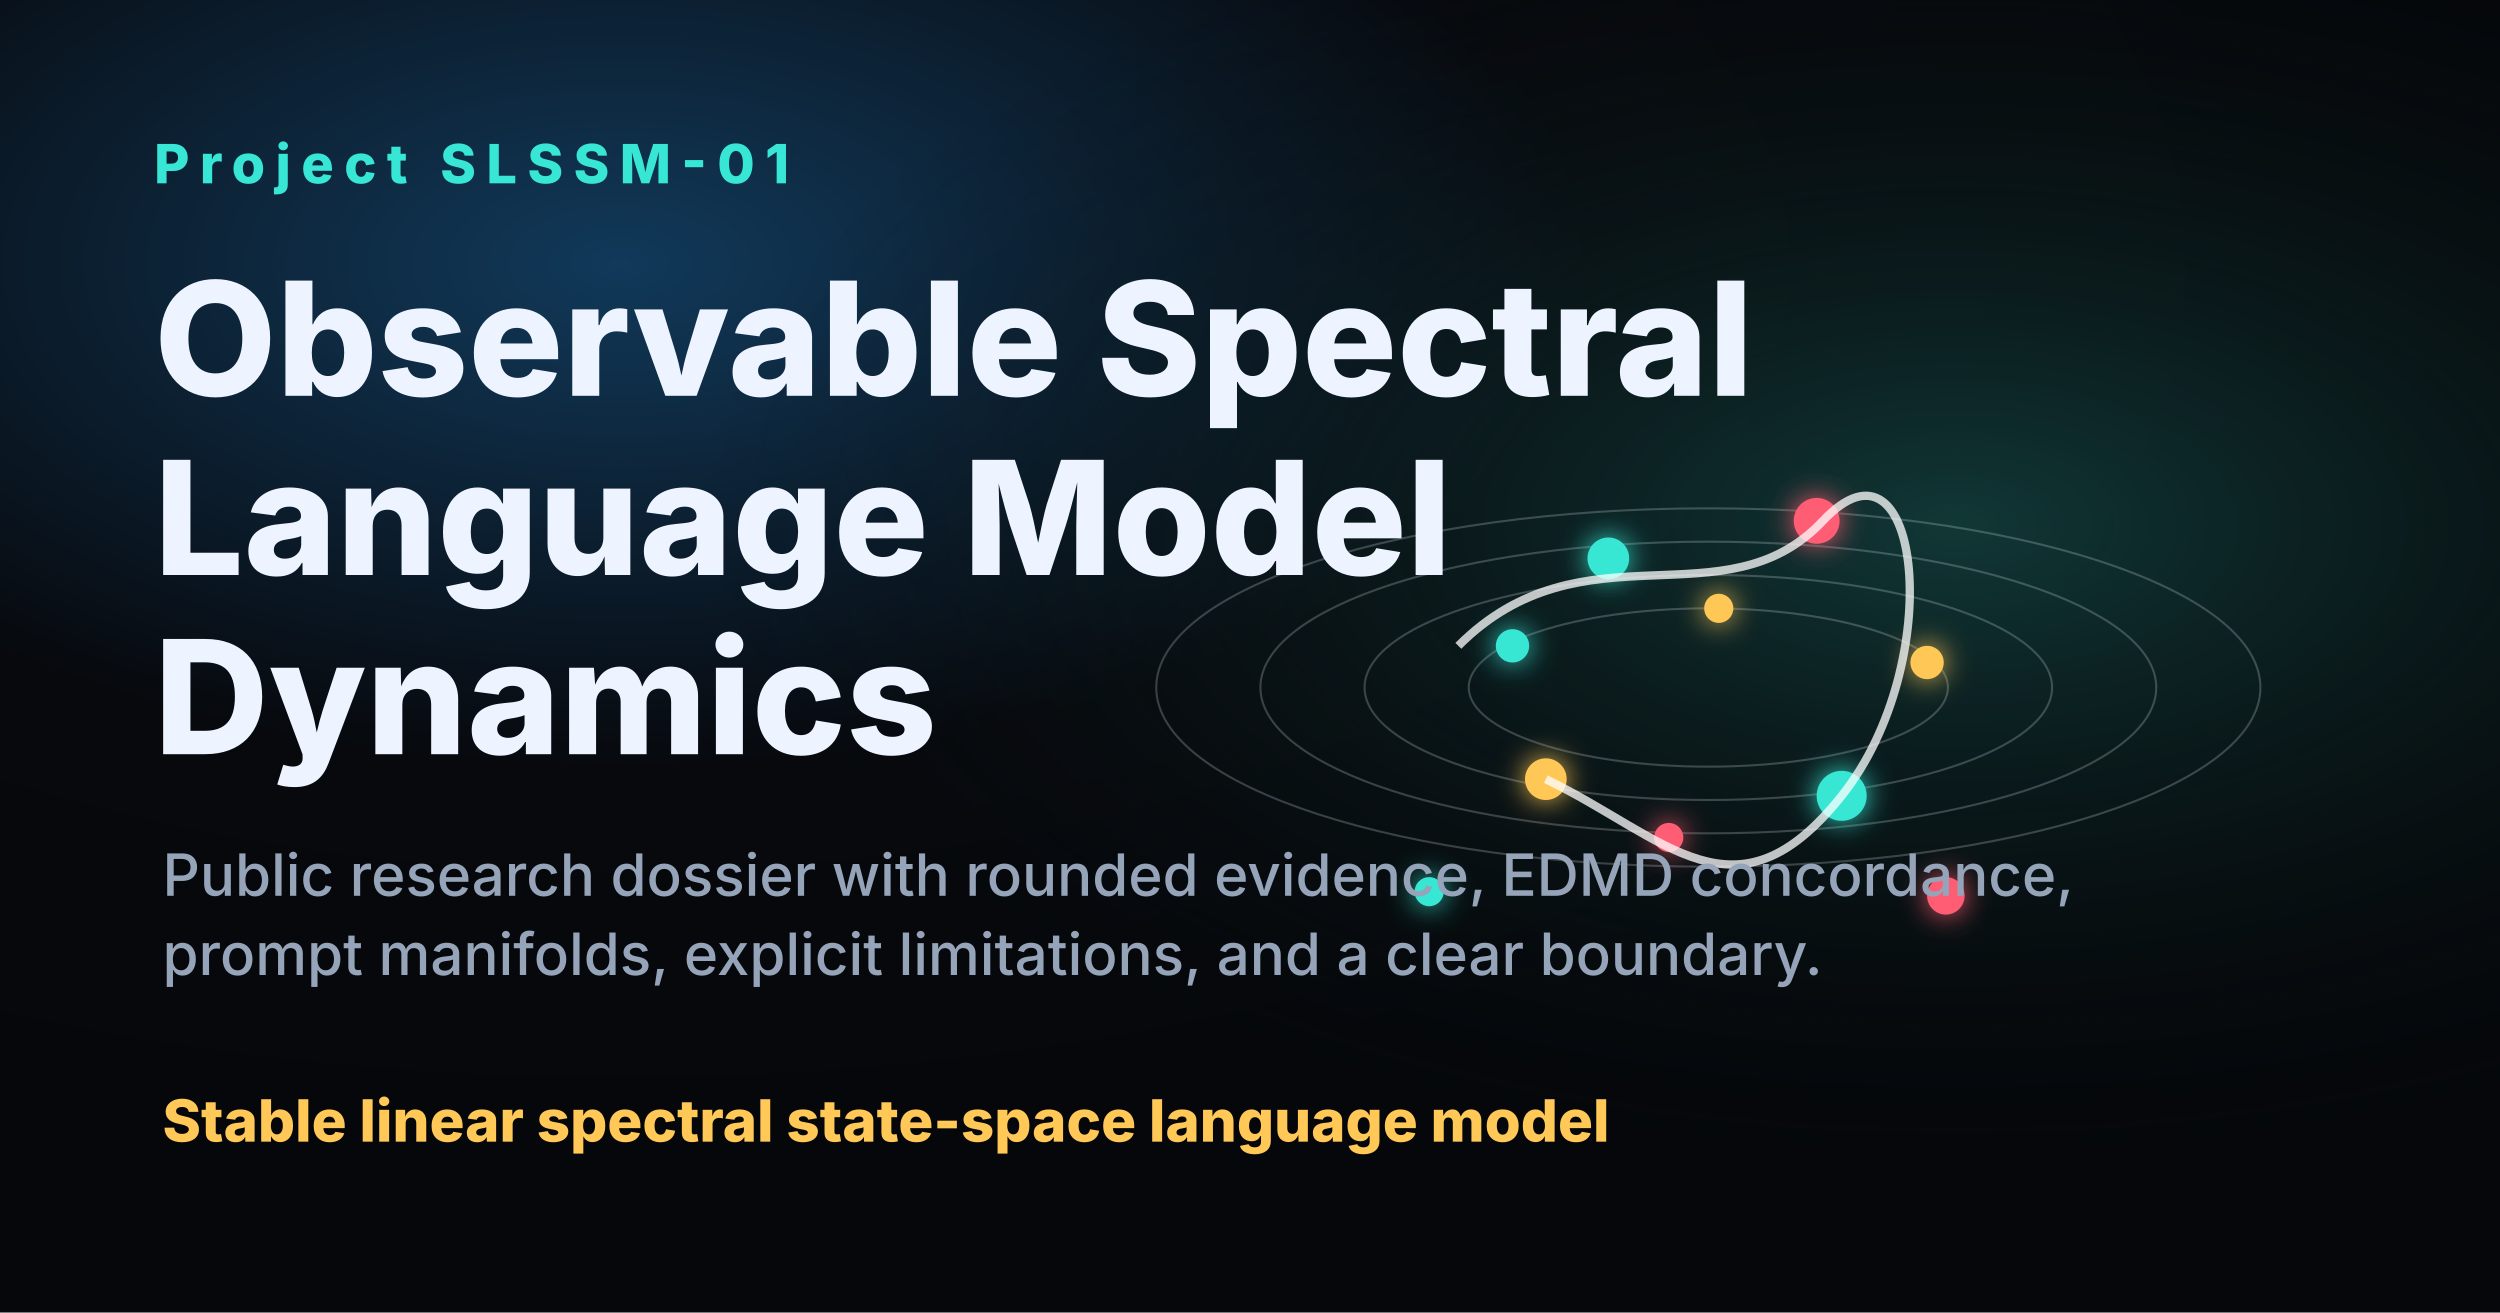
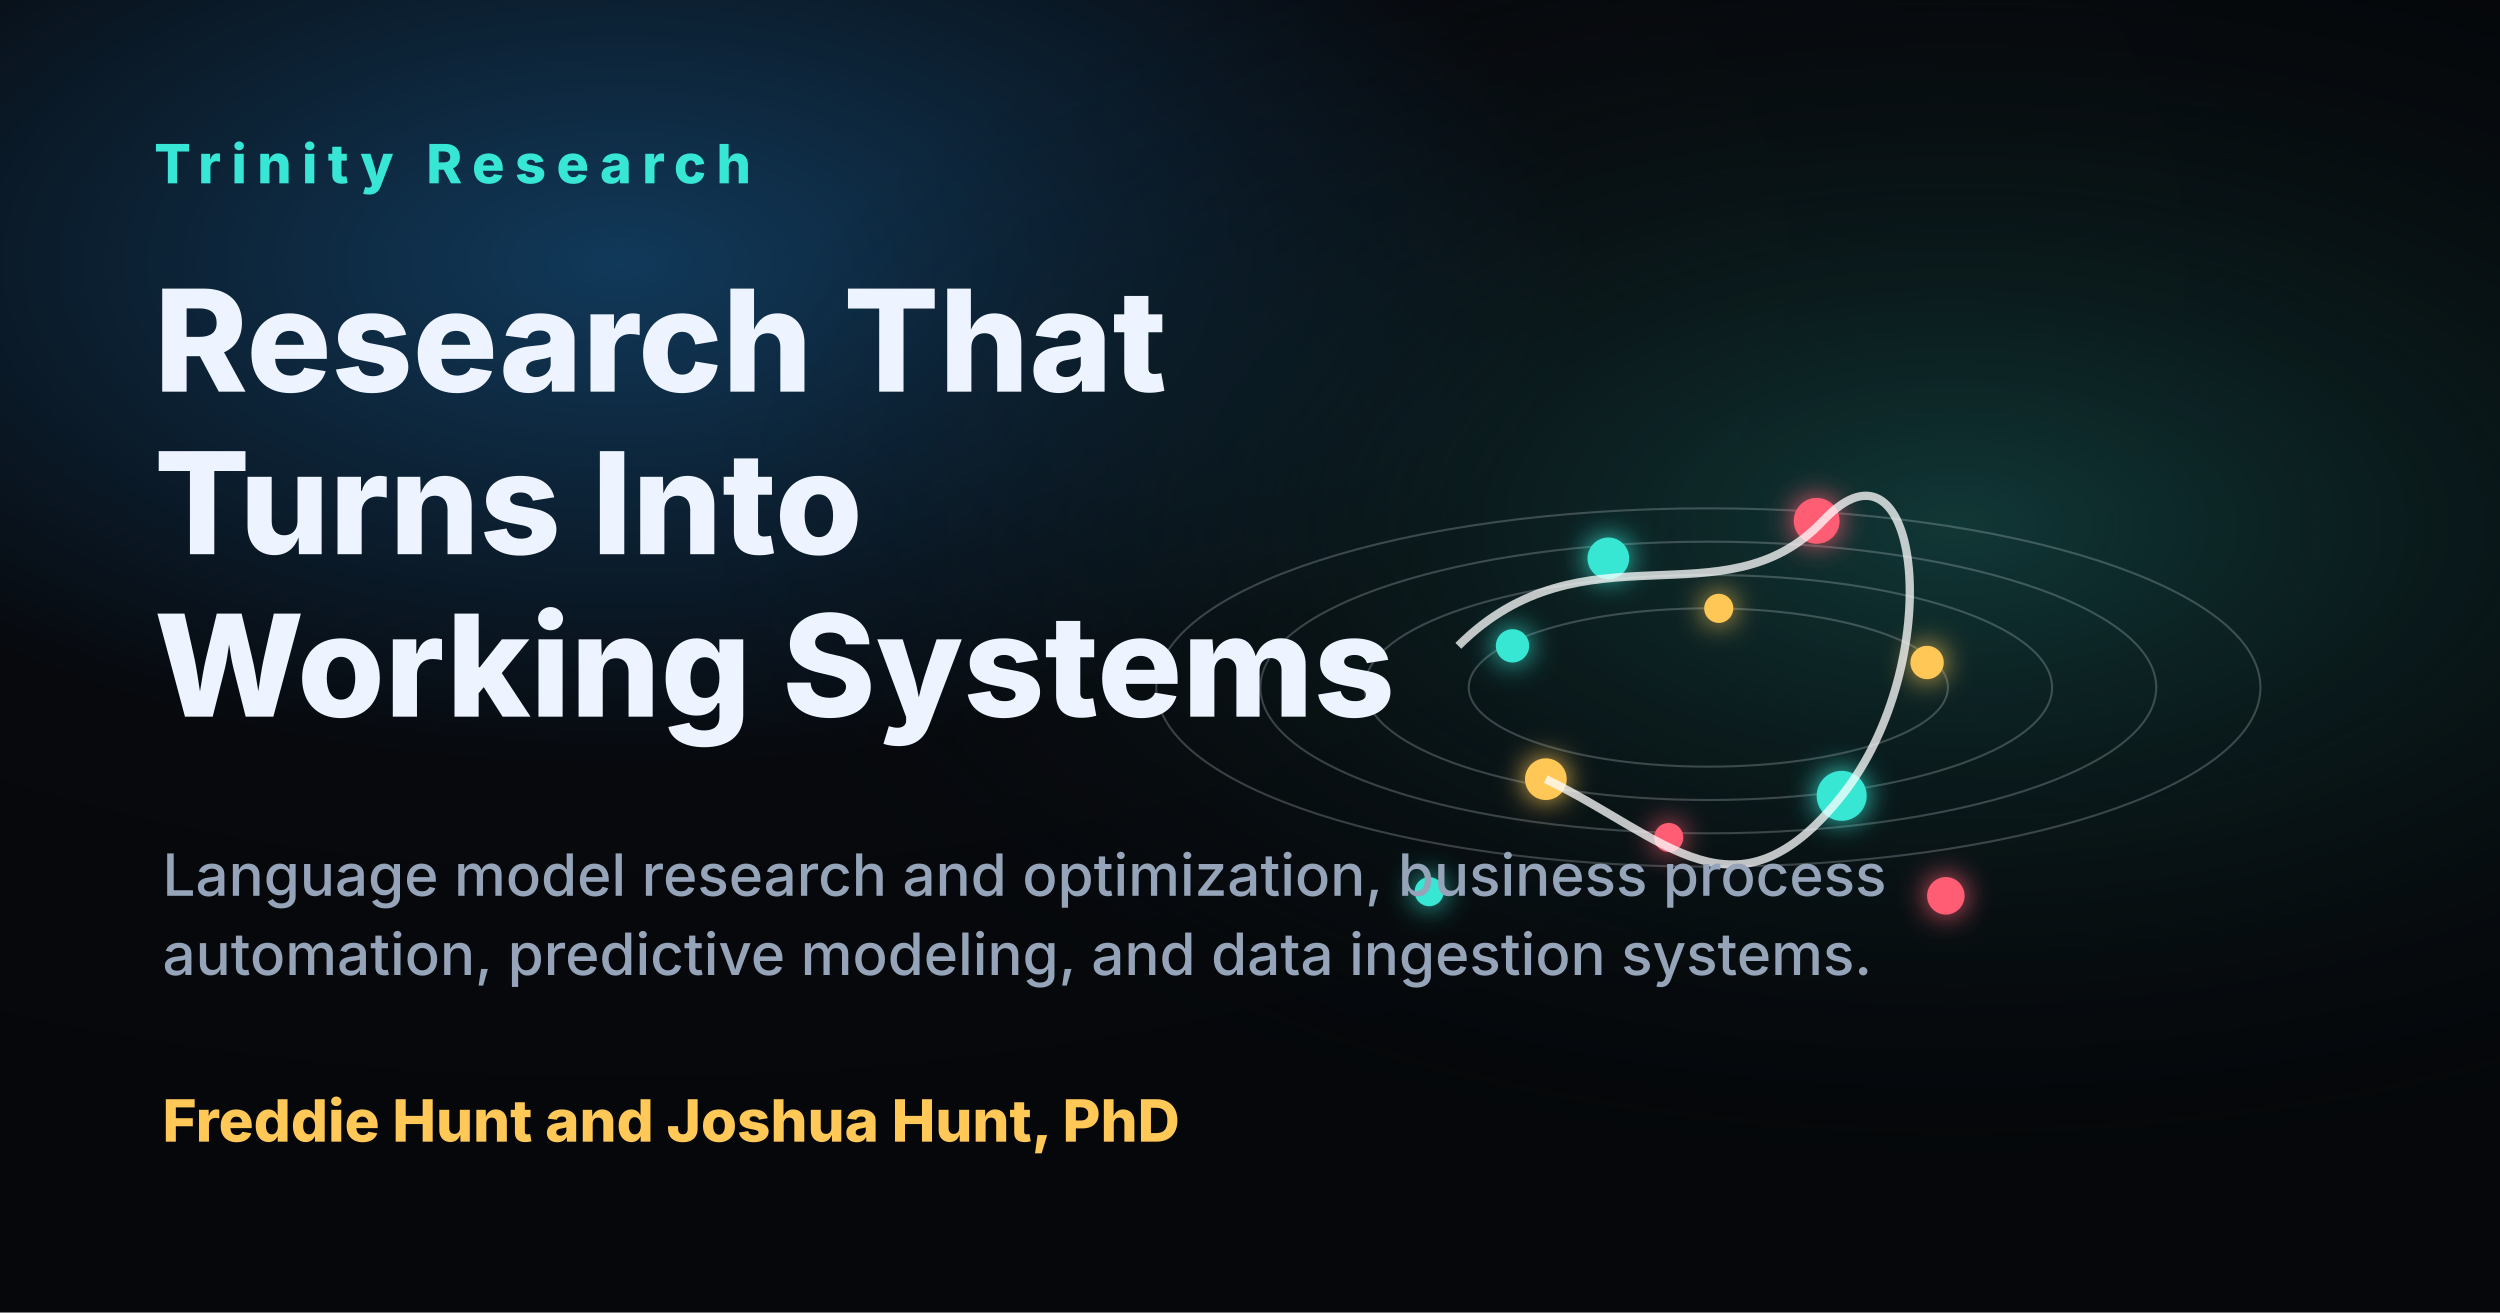
<svg xmlns="http://www.w3.org/2000/svg" viewBox="0 0 1200 630" role="img" aria-labelledby="title desc">
  <defs>
    <radialGradient id="bg1" cx="25%" cy="20%" r="70%">
      <stop offset="0%" stop-color="#11395a" />
      <stop offset="55%" stop-color="#07090d" />
      <stop offset="100%" stop-color="#05070a" />
    </radialGradient>
    <radialGradient id="bg2" cx="78%" cy="40%" r="50%">
      <stop offset="0%" stop-color="#123d3b" stop-opacity="0.9" />
      <stop offset="100%" stop-color="#07090d" stop-opacity="0" />
    </radialGradient>
    <filter id="glow">
      <feGaussianBlur stdDeviation="7" result="blur" />
      <feMerge>
        <feMergeNode in="blur" />
        <feMergeNode in="SourceGraphic" />
      </feMerge>
    </filter>
  </defs>
  <rect width="1200" height="630" fill="url(#bg1)" />
  <rect width="1200" height="630" fill="url(#bg2)" />
  <g opacity="0.22" fill="none" stroke="#edf4ff">
    <ellipse cx="820" cy="330" rx="265" ry="86" />
    <ellipse cx="820" cy="330" rx="215" ry="70" />
    <ellipse cx="820" cy="330" rx="165" ry="54" />
    <ellipse cx="820" cy="330" rx="115" ry="38" />
  </g>
  <g filter="url(#glow)">
    <circle cx="726" cy="310" r="8" fill="#37e6d4" />
    <circle cx="772" cy="268" r="10" fill="#37e6d4" />
    <circle cx="825" cy="292" r="7" fill="#ffc857" />
    <circle cx="872" cy="250" r="11" fill="#ff5d73" />
    <circle cx="925" cy="318" r="8" fill="#ffc857" />
    <circle cx="884" cy="382" r="12" fill="#37e6d4" />
    <circle cx="801" cy="402" r="7" fill="#ff5d73" />
    <circle cx="742" cy="374" r="10" fill="#ffc857" />
    <circle cx="934" cy="430" r="9" fill="#ff5d73" />
    <circle cx="686" cy="428" r="7" fill="#37e6d4" />
  </g>
  <path d="M700 310 C760 250 828 300 875 250 S935 318 884 382 S800 402 742 374" fill="none" stroke="#ffffff" stroke-width="4" opacity="0.75" />
  <g font-family="Inter, Segoe UI, Arial, sans-serif" font-weight="800">
-     <text x="74" y="88" fill="#37e6d4" font-size="26" letter-spacing="5">Project SLSSM-01</text>
-     <text x="74" y="190" fill="#edf4ff" font-size="76">Observable Spectral</text>
-     <text x="74" y="276" fill="#edf4ff" font-size="76">Language Model</text>
-     <text x="74" y="362" fill="#edf4ff" font-size="76">Dynamics</text>
-     <text x="78" y="430" fill="#95a4b8" font-size="28" font-weight="500">Public research dossier with rounded evidence, EDMD concordance,</text>
-     <text x="78" y="468" fill="#95a4b8" font-size="28" font-weight="500">prompt manifolds, explicit limitations, and a clear boundary.</text>
-     <text x="78" y="548" fill="#ffc857" font-size="28">Stable linear spectral state-space language model</text>
+     <text x="74" y="88" fill="#37e6d4" font-size="26" letter-spacing="5">Trinity Research</text>
+     <text x="74" y="188" fill="#edf4ff" font-size="68">Research That</text>
+     <text x="74" y="266" fill="#edf4ff" font-size="68">Turns Into</text>
+     <text x="74" y="344" fill="#edf4ff" font-size="68">Working Systems</text>
+     <text x="78" y="430" fill="#95a4b8" font-size="28" font-weight="500">Language model research and optimization, business process</text>
+     <text x="78" y="468" fill="#95a4b8" font-size="28" font-weight="500">automation, predictive modeling, and data ingestion systems.</text>
+     <text x="78" y="548" fill="#ffc857" font-size="28">Freddie Hunt and Joshua Hunt, PhD</text>
  </g>
</svg>
